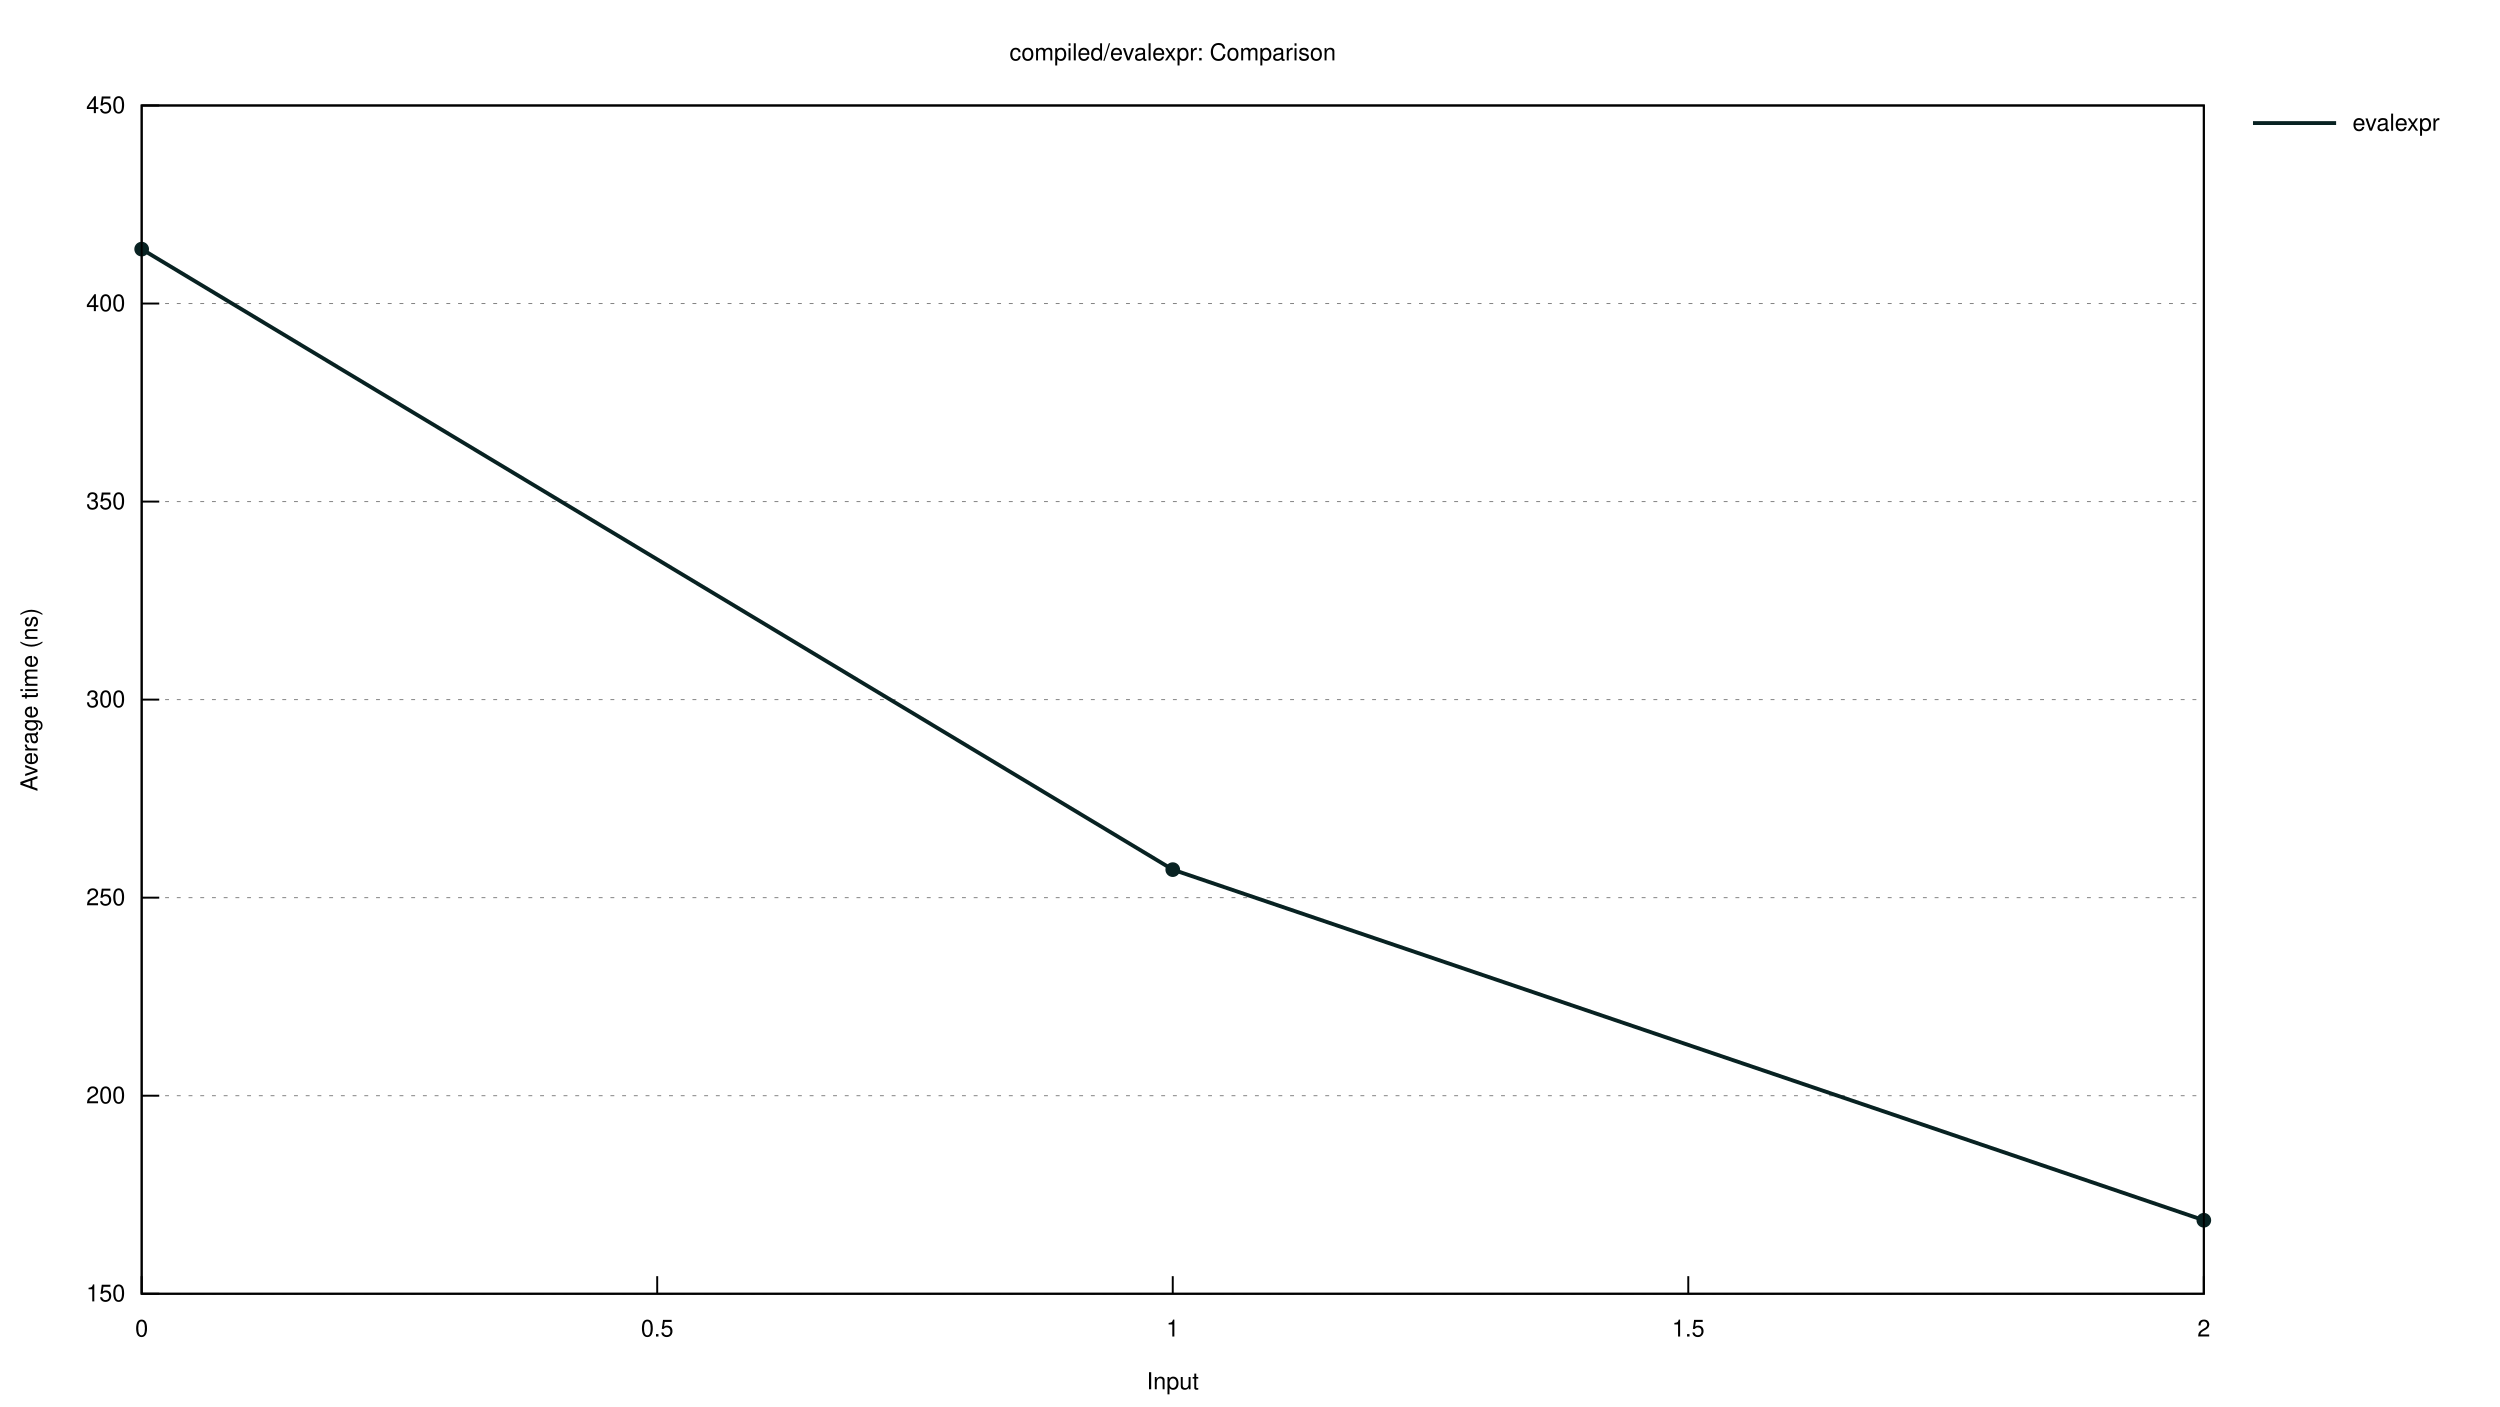
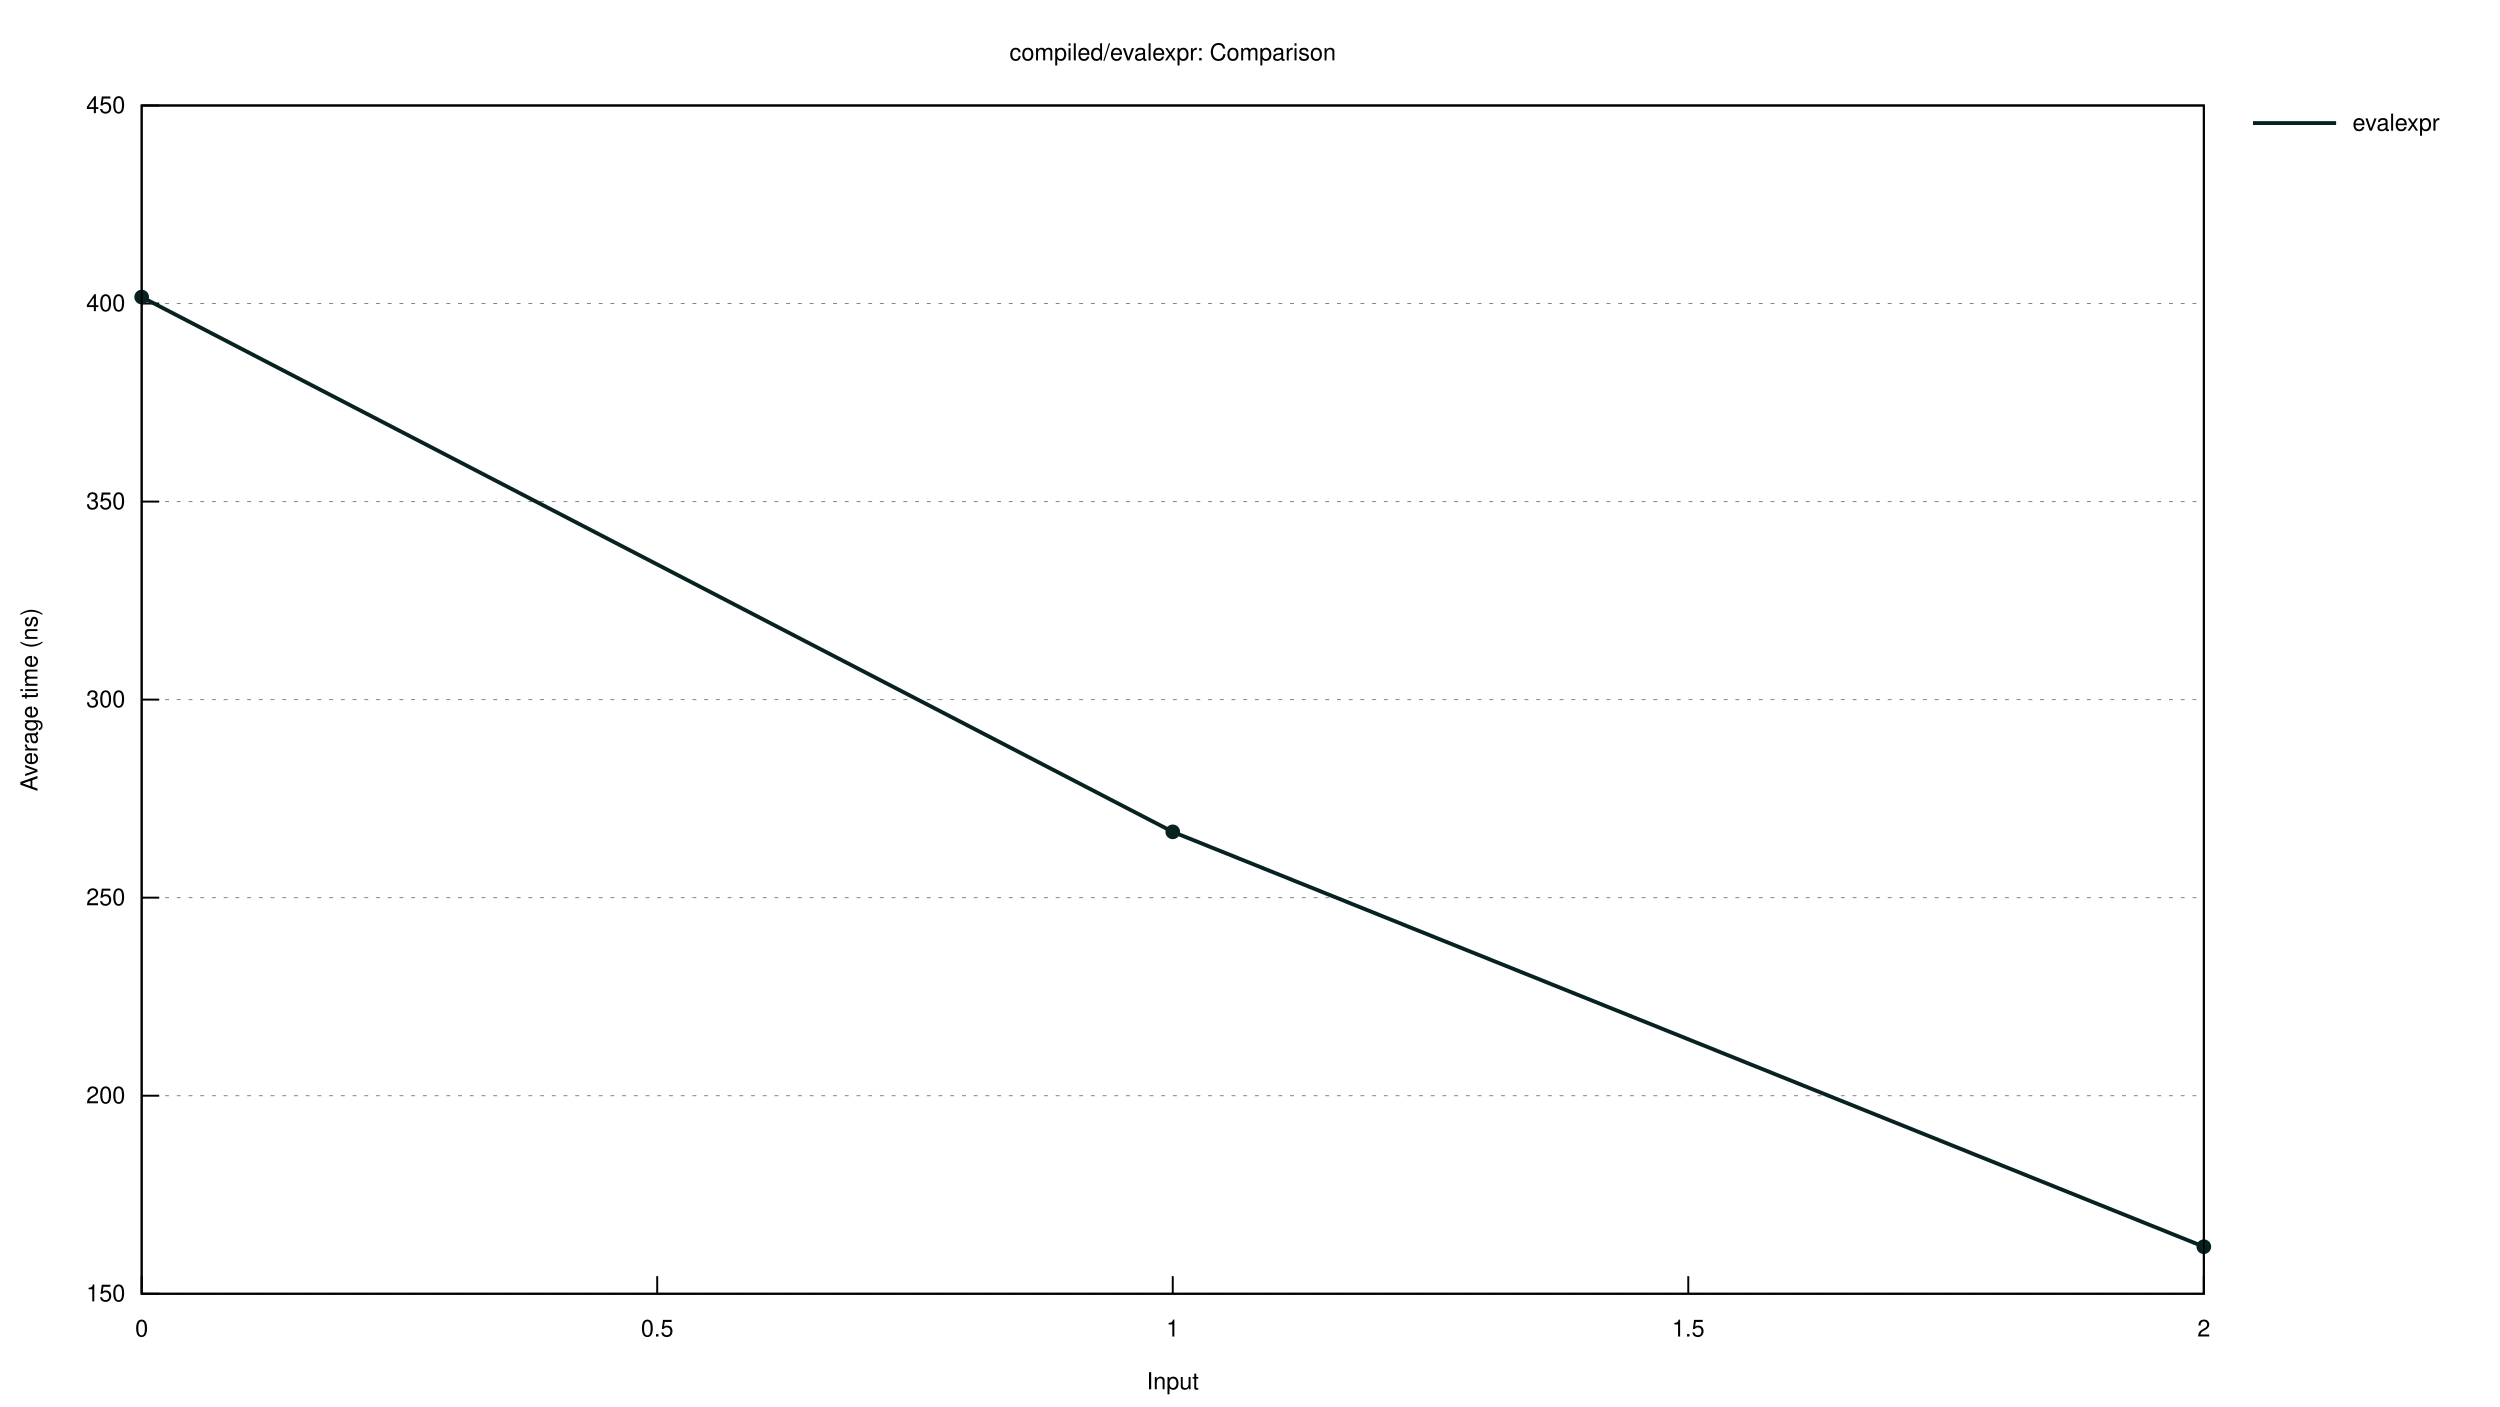
<svg xmlns="http://www.w3.org/2000/svg" xmlns:xlink="http://www.w3.org/1999/xlink" viewBox="0 0 1280 720">
  <g id="gnuplot_canvas">
    <rect x="0" y="0" width="1280" height="720" fill="none" />
    <defs>
      <circle id="gpDot" r="0.5" stroke-width="0.5" stroke="currentColor" />
      <path id="gpPt0" stroke-width="0.222" stroke="currentColor" d="M-1,0 h2 M0,-1 v2" />
      <path id="gpPt1" stroke-width="0.222" stroke="currentColor" d="M-1,-1 L1,1 M1,-1 L-1,1" />
      <path id="gpPt2" stroke-width="0.222" stroke="currentColor" d="M-1,0 L1,0 M0,-1 L0,1 M-1,-1 L1,1 M-1,1 L1,-1" />
      <rect id="gpPt3" stroke-width="0.222" stroke="currentColor" x="-1" y="-1" width="2" height="2" />
      <rect id="gpPt4" stroke-width="0.222" stroke="currentColor" fill="currentColor" x="-1" y="-1" width="2" height="2" />
      <circle id="gpPt5" stroke-width="0.222" stroke="currentColor" cx="0" cy="0" r="1" />
      <use xlink:href="#gpPt5" id="gpPt6" fill="currentColor" stroke="none" />
      <path id="gpPt7" stroke-width="0.222" stroke="currentColor" d="M0,-1.33 L-1.33,0.67 L1.33,0.67 z" />
      <use xlink:href="#gpPt7" id="gpPt8" fill="currentColor" stroke="none" />
      <use xlink:href="#gpPt7" id="gpPt9" stroke="currentColor" transform="rotate(180)" />
      <use xlink:href="#gpPt9" id="gpPt10" fill="currentColor" stroke="none" />
      <use xlink:href="#gpPt3" id="gpPt11" stroke="currentColor" transform="rotate(45)" />
      <use xlink:href="#gpPt11" id="gpPt12" fill="currentColor" stroke="none" />
      <path id="gpPt13" stroke-width="0.222" stroke="currentColor" d="M0,1.330 L1.265,0.411 L0.782,-1.067 L-0.782,-1.076 L-1.265,0.411 z" />
      <use xlink:href="#gpPt13" id="gpPt14" fill="currentColor" stroke="none" />
      <filter id="textbox" filterUnits="objectBoundingBox" x="0" y="0" height="1" width="1">
        <feFlood flood-color="white" flood-opacity="1" result="bgnd" />
        <feComposite in="SourceGraphic" in2="bgnd" operator="atop" />
      </filter>
      <filter id="greybox" filterUnits="objectBoundingBox" x="0" y="0" height="1" width="1">
        <feFlood flood-color="lightgrey" flood-opacity="1" result="grey" />
        <feComposite in="SourceGraphic" in2="grey" operator="atop" />
      </filter>
    </defs>
    <g fill="none" color="white" stroke="currentColor" stroke-width="1.00" stroke-linecap="butt" stroke-linejoin="miter">
</g>
    <g fill="none" color="black" stroke="currentColor" stroke-width="1.00" stroke-linecap="butt" stroke-linejoin="miter">
</g>
    <g fill="none" color="black" stroke="black" stroke-width="0.50" stroke-linecap="butt" stroke-linejoin="miter">
</g>
    <g fill="none" color="gray" stroke="currentColor" stroke-width="0.50" stroke-linecap="butt" stroke-linejoin="miter">
      <path stroke="gray" stroke-dasharray="2,4" class="gridline" d="M72.53,662.40 L1128.36,662.40  " />
    </g>
    <g fill="none" color="gray" stroke="gray" stroke-width="1.00" stroke-linecap="butt" stroke-linejoin="miter">
</g>
    <g fill="none" color="black" stroke="currentColor" stroke-width="1.00" stroke-linecap="butt" stroke-linejoin="miter">
      <path stroke="black" d="M72.53,662.40 L81.53,662.40  " />
      <g transform="translate(64.14,666.30)" stroke="none" fill="black" font-family="Helvetica" font-size="12.00" text-anchor="end">
        <text>
          <tspan font-family="Helvetica"> 150</tspan>
        </text>
      </g>
    </g>
    <g fill="none" color="black" stroke="currentColor" stroke-width="1.00" stroke-linecap="butt" stroke-linejoin="miter">
</g>
    <g fill="none" color="black" stroke="black" stroke-width="0.50" stroke-linecap="butt" stroke-linejoin="miter">
</g>
    <g fill="none" color="gray" stroke="currentColor" stroke-width="0.50" stroke-linecap="butt" stroke-linejoin="miter">
      <path stroke="gray" stroke-dasharray="2,4" class="gridline" d="M72.53,561.00 L1128.36,561.00  " />
    </g>
    <g fill="none" color="gray" stroke="gray" stroke-width="1.00" stroke-linecap="butt" stroke-linejoin="miter">
</g>
    <g fill="none" color="black" stroke="currentColor" stroke-width="1.00" stroke-linecap="butt" stroke-linejoin="miter">
      <path stroke="black" d="M72.53,561.00 L81.53,561.00  " />
      <g transform="translate(64.14,564.90)" stroke="none" fill="black" font-family="Helvetica" font-size="12.00" text-anchor="end">
        <text>
          <tspan font-family="Helvetica"> 200</tspan>
        </text>
      </g>
    </g>
    <g fill="none" color="black" stroke="currentColor" stroke-width="1.00" stroke-linecap="butt" stroke-linejoin="miter">
</g>
    <g fill="none" color="black" stroke="black" stroke-width="0.50" stroke-linecap="butt" stroke-linejoin="miter">
</g>
    <g fill="none" color="gray" stroke="currentColor" stroke-width="0.50" stroke-linecap="butt" stroke-linejoin="miter">
      <path stroke="gray" stroke-dasharray="2,4" class="gridline" d="M72.53,459.60 L1128.36,459.60  " />
    </g>
    <g fill="none" color="gray" stroke="gray" stroke-width="1.00" stroke-linecap="butt" stroke-linejoin="miter">
</g>
    <g fill="none" color="black" stroke="currentColor" stroke-width="1.00" stroke-linecap="butt" stroke-linejoin="miter">
      <path stroke="black" d="M72.53,459.60 L81.53,459.60  " />
      <g transform="translate(64.14,463.50)" stroke="none" fill="black" font-family="Helvetica" font-size="12.00" text-anchor="end">
        <text>
          <tspan font-family="Helvetica"> 250</tspan>
        </text>
      </g>
    </g>
    <g fill="none" color="black" stroke="currentColor" stroke-width="1.00" stroke-linecap="butt" stroke-linejoin="miter">
</g>
    <g fill="none" color="black" stroke="black" stroke-width="0.50" stroke-linecap="butt" stroke-linejoin="miter">
</g>
    <g fill="none" color="gray" stroke="currentColor" stroke-width="0.50" stroke-linecap="butt" stroke-linejoin="miter">
      <path stroke="gray" stroke-dasharray="2,4" class="gridline" d="M72.53,358.20 L1128.36,358.20  " />
    </g>
    <g fill="none" color="gray" stroke="gray" stroke-width="1.00" stroke-linecap="butt" stroke-linejoin="miter">
</g>
    <g fill="none" color="black" stroke="currentColor" stroke-width="1.00" stroke-linecap="butt" stroke-linejoin="miter">
      <path stroke="black" d="M72.53,358.20 L81.53,358.20  " />
      <g transform="translate(64.14,362.10)" stroke="none" fill="black" font-family="Helvetica" font-size="12.00" text-anchor="end">
        <text>
          <tspan font-family="Helvetica"> 300</tspan>
        </text>
      </g>
    </g>
    <g fill="none" color="black" stroke="currentColor" stroke-width="1.00" stroke-linecap="butt" stroke-linejoin="miter">
</g>
    <g fill="none" color="black" stroke="black" stroke-width="0.50" stroke-linecap="butt" stroke-linejoin="miter">
</g>
    <g fill="none" color="gray" stroke="currentColor" stroke-width="0.50" stroke-linecap="butt" stroke-linejoin="miter">
      <path stroke="gray" stroke-dasharray="2,4" class="gridline" d="M72.53,256.81 L1128.36,256.81  " />
    </g>
    <g fill="none" color="gray" stroke="gray" stroke-width="1.00" stroke-linecap="butt" stroke-linejoin="miter">
</g>
    <g fill="none" color="black" stroke="currentColor" stroke-width="1.00" stroke-linecap="butt" stroke-linejoin="miter">
      <path stroke="black" d="M72.53,256.81 L81.53,256.81  " />
      <g transform="translate(64.14,260.71)" stroke="none" fill="black" font-family="Helvetica" font-size="12.00" text-anchor="end">
        <text>
          <tspan font-family="Helvetica"> 350</tspan>
        </text>
      </g>
    </g>
    <g fill="none" color="black" stroke="currentColor" stroke-width="1.00" stroke-linecap="butt" stroke-linejoin="miter">
</g>
    <g fill="none" color="black" stroke="black" stroke-width="0.50" stroke-linecap="butt" stroke-linejoin="miter">
</g>
    <g fill="none" color="gray" stroke="currentColor" stroke-width="0.50" stroke-linecap="butt" stroke-linejoin="miter">
      <path stroke="gray" stroke-dasharray="2,4" class="gridline" d="M72.53,155.41 L1128.36,155.41  " />
    </g>
    <g fill="none" color="gray" stroke="gray" stroke-width="1.00" stroke-linecap="butt" stroke-linejoin="miter">
</g>
    <g fill="none" color="black" stroke="currentColor" stroke-width="1.00" stroke-linecap="butt" stroke-linejoin="miter">
      <path stroke="black" d="M72.53,155.41 L81.53,155.41  " />
      <g transform="translate(64.14,159.31)" stroke="none" fill="black" font-family="Helvetica" font-size="12.00" text-anchor="end">
        <text>
          <tspan font-family="Helvetica"> 400</tspan>
        </text>
      </g>
    </g>
    <g fill="none" color="black" stroke="currentColor" stroke-width="1.00" stroke-linecap="butt" stroke-linejoin="miter">
</g>
    <g fill="none" color="black" stroke="black" stroke-width="0.50" stroke-linecap="butt" stroke-linejoin="miter">
</g>
    <g fill="none" color="gray" stroke="currentColor" stroke-width="0.50" stroke-linecap="butt" stroke-linejoin="miter">
      <path stroke="gray" stroke-dasharray="2,4" class="gridline" d="M72.53,54.01 L1128.36,54.01  " />
    </g>
    <g fill="none" color="gray" stroke="gray" stroke-width="1.00" stroke-linecap="butt" stroke-linejoin="miter">
</g>
    <g fill="none" color="black" stroke="currentColor" stroke-width="1.00" stroke-linecap="butt" stroke-linejoin="miter">
      <path stroke="black" d="M72.53,54.01 L81.53,54.01  " />
      <g transform="translate(64.14,57.91)" stroke="none" fill="black" font-family="Helvetica" font-size="12.00" text-anchor="end">
        <text>
          <tspan font-family="Helvetica"> 450</tspan>
        </text>
      </g>
    </g>
    <g fill="none" color="black" stroke="currentColor" stroke-width="1.00" stroke-linecap="butt" stroke-linejoin="miter">
      <path stroke="black" d="M72.53,662.40 L72.53,653.40  " />
      <g transform="translate(72.53,684.30)" stroke="none" fill="black" font-family="Helvetica" font-size="12.00" text-anchor="middle">
        <text>
          <tspan font-family="Helvetica"> 0</tspan>
        </text>
      </g>
    </g>
    <g fill="none" color="black" stroke="currentColor" stroke-width="1.00" stroke-linecap="butt" stroke-linejoin="miter">
      <path stroke="black" d="M336.49,662.40 L336.49,653.40  " />
      <g transform="translate(336.49,684.30)" stroke="none" fill="black" font-family="Helvetica" font-size="12.00" text-anchor="middle">
        <text>
          <tspan font-family="Helvetica"> 0.5</tspan>
        </text>
      </g>
    </g>
    <g fill="none" color="black" stroke="currentColor" stroke-width="1.00" stroke-linecap="butt" stroke-linejoin="miter">
      <path stroke="black" d="M600.45,662.40 L600.45,653.40  " />
      <g transform="translate(600.45,684.30)" stroke="none" fill="black" font-family="Helvetica" font-size="12.00" text-anchor="middle">
        <text>
          <tspan font-family="Helvetica"> 1</tspan>
        </text>
      </g>
    </g>
    <g fill="none" color="black" stroke="currentColor" stroke-width="1.00" stroke-linecap="butt" stroke-linejoin="miter">
      <path stroke="black" d="M864.40,662.40 L864.40,653.40  " />
      <g transform="translate(864.40,684.30)" stroke="none" fill="black" font-family="Helvetica" font-size="12.00" text-anchor="middle">
        <text>
          <tspan font-family="Helvetica"> 1.5</tspan>
        </text>
      </g>
    </g>
    <g fill="none" color="black" stroke="currentColor" stroke-width="1.00" stroke-linecap="butt" stroke-linejoin="miter">
      <path stroke="black" d="M1128.36,662.40 L1128.36,653.40  " />
      <g transform="translate(1128.36,684.30)" stroke="none" fill="black" font-family="Helvetica" font-size="12.00" text-anchor="middle">
        <text>
          <tspan font-family="Helvetica"> 2</tspan>
        </text>
      </g>
    </g>
    <g fill="none" color="black" stroke="currentColor" stroke-width="1.00" stroke-linecap="butt" stroke-linejoin="miter">
</g>
    <g fill="none" color="black" stroke="currentColor" stroke-width="1.00" stroke-linecap="butt" stroke-linejoin="miter">
      <path stroke="black" d="M72.53,54.01 L72.53,662.40 L1128.36,662.40 L1128.36,54.01 L72.53,54.01 Z  " />
    </g>
    <g fill="none" color="black" stroke="currentColor" stroke-width="1.00" stroke-linecap="butt" stroke-linejoin="miter">
      <g transform="translate(19.18,358.21) rotate(270)" stroke="none" fill="black" font-family="Helvetica" font-size="12.00" text-anchor="middle">
        <text>
          <tspan font-family="Helvetica">Average time (ns)</tspan>
        </text>
      </g>
    </g>
    <g fill="none" color="black" stroke="currentColor" stroke-width="1.00" stroke-linecap="butt" stroke-linejoin="miter">
      <g transform="translate(600.44,711.30)" stroke="none" fill="black" font-family="Helvetica" font-size="12.00" text-anchor="middle">
        <text>
          <tspan font-family="Helvetica">Input</tspan>
        </text>
      </g>
    </g>
    <g fill="none" color="black" stroke="currentColor" stroke-width="1.00" stroke-linecap="butt" stroke-linejoin="miter">
</g>
    <g id="gnuplot_plot_1">
      <g fill="none" color="white" stroke="currentColor" stroke-width="2.00" stroke-linecap="butt" stroke-linejoin="miter">
</g>
      <g fill="none" color="black" stroke="currentColor" stroke-width="2.00" stroke-linecap="butt" stroke-linejoin="miter">
        <g transform="translate(1204.48,66.91)" stroke="none" fill="black" font-family="Helvetica" font-size="12.00" text-anchor="start">
          <text>
            <tspan font-family="Helvetica">evalexpr</tspan>
          </text>
        </g>
      </g>
      <g fill="none" color="black" stroke="currentColor" stroke-width="2.00" stroke-linecap="butt" stroke-linejoin="miter">
-         <path stroke="rgb(  8,  34,  34)" d="M1153.53,63.01 L1196.09,63.01 M72.53,127.55 L600.45,445.25 L1128.36,624.77  " />
+         <path stroke="rgb(  8,  34,  34)" d="M1153.53,63.01 L1196.09,63.01 M72.53,152.09 L600.45,425.91 L1128.36,638.32  " />
      </g>
    </g>
    <g id="gnuplot_plot_2">
      <g fill="none" color="white" stroke="rgb(  8,  34,  34)" stroke-width="1.00" stroke-linecap="butt" stroke-linejoin="miter">
</g>
      <g fill="none" color="black" stroke="currentColor" stroke-width="1.00" stroke-linecap="butt" stroke-linejoin="miter">
-         <use xlink:href="#gpPt6" transform="translate(72.53,127.55) scale(3.38)" color="rgb(  8,  34,  34)" />
-         <use xlink:href="#gpPt6" transform="translate(600.45,445.25) scale(3.38)" color="rgb(  8,  34,  34)" />
-         <use xlink:href="#gpPt6" transform="translate(1128.36,624.77) scale(3.38)" color="rgb(  8,  34,  34)" />
+         <use xlink:href="#gpPt6" transform="translate(72.53,152.09) scale(3.38)" color="rgb(  8,  34,  34)" />
+         <use xlink:href="#gpPt6" transform="translate(600.45,425.91) scale(3.38)" color="rgb(  8,  34,  34)" />
+         <use xlink:href="#gpPt6" transform="translate(1128.36,638.32) scale(3.38)" color="rgb(  8,  34,  34)" />
      </g>
    </g>
    <g fill="none" color="white" stroke="rgb(  8,  34,  34)" stroke-width="2.00" stroke-linecap="butt" stroke-linejoin="miter">
</g>
    <g fill="none" color="black" stroke="currentColor" stroke-width="2.00" stroke-linecap="butt" stroke-linejoin="miter">
</g>
    <g fill="none" color="black" stroke="black" stroke-width="1.00" stroke-linecap="butt" stroke-linejoin="miter">
</g>
    <g fill="none" color="black" stroke="currentColor" stroke-width="1.00" stroke-linecap="butt" stroke-linejoin="miter">
      <path stroke="black" d="M72.53,54.01 L72.53,662.40 L1128.36,662.40 L1128.36,54.01 L72.53,54.01 Z  " />
    </g>
    <g fill="none" color="black" stroke="currentColor" stroke-width="1.00" stroke-linecap="butt" stroke-linejoin="miter">
      <g transform="translate(600.44,30.91)" stroke="none" fill="black" font-family="Helvetica" font-size="12.00" text-anchor="middle">
        <text>
          <tspan font-family="Helvetica">compiled/evalexpr: Comparison</tspan>
        </text>
      </g>
    </g>
    <g fill="none" color="black" stroke="currentColor" stroke-width="1.00" stroke-linecap="butt" stroke-linejoin="miter">
</g>
  </g>
</svg>
